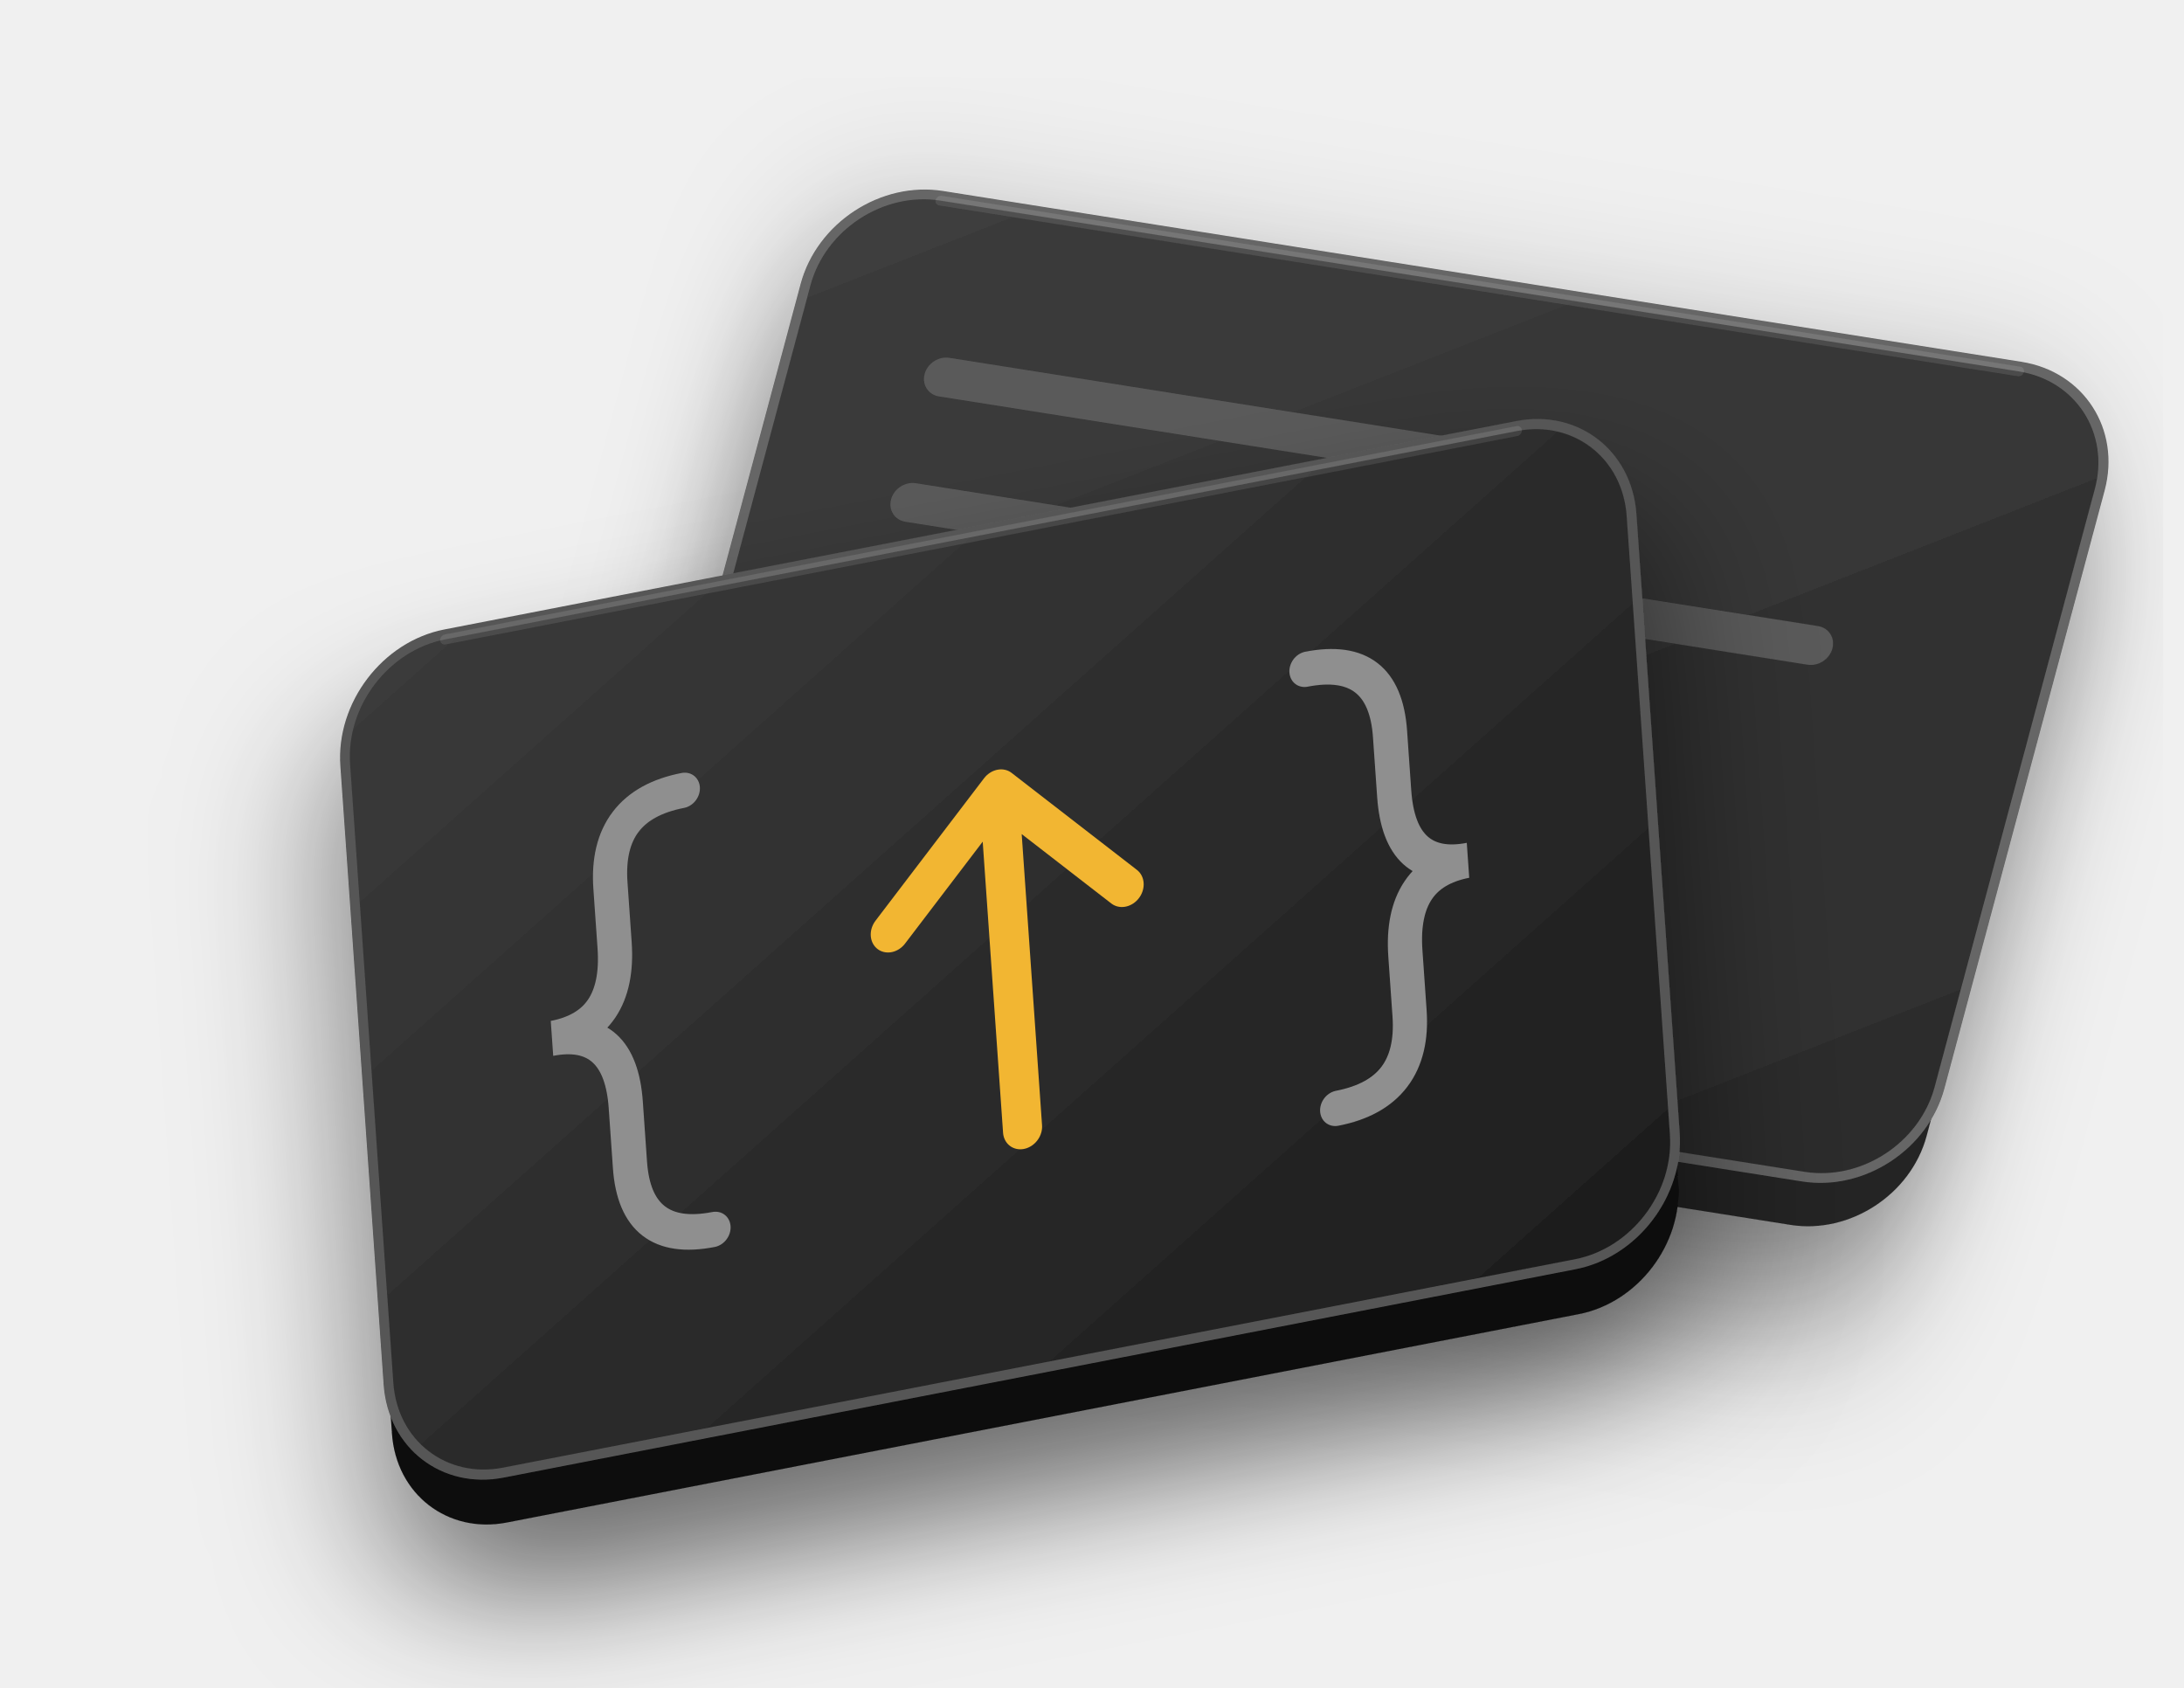
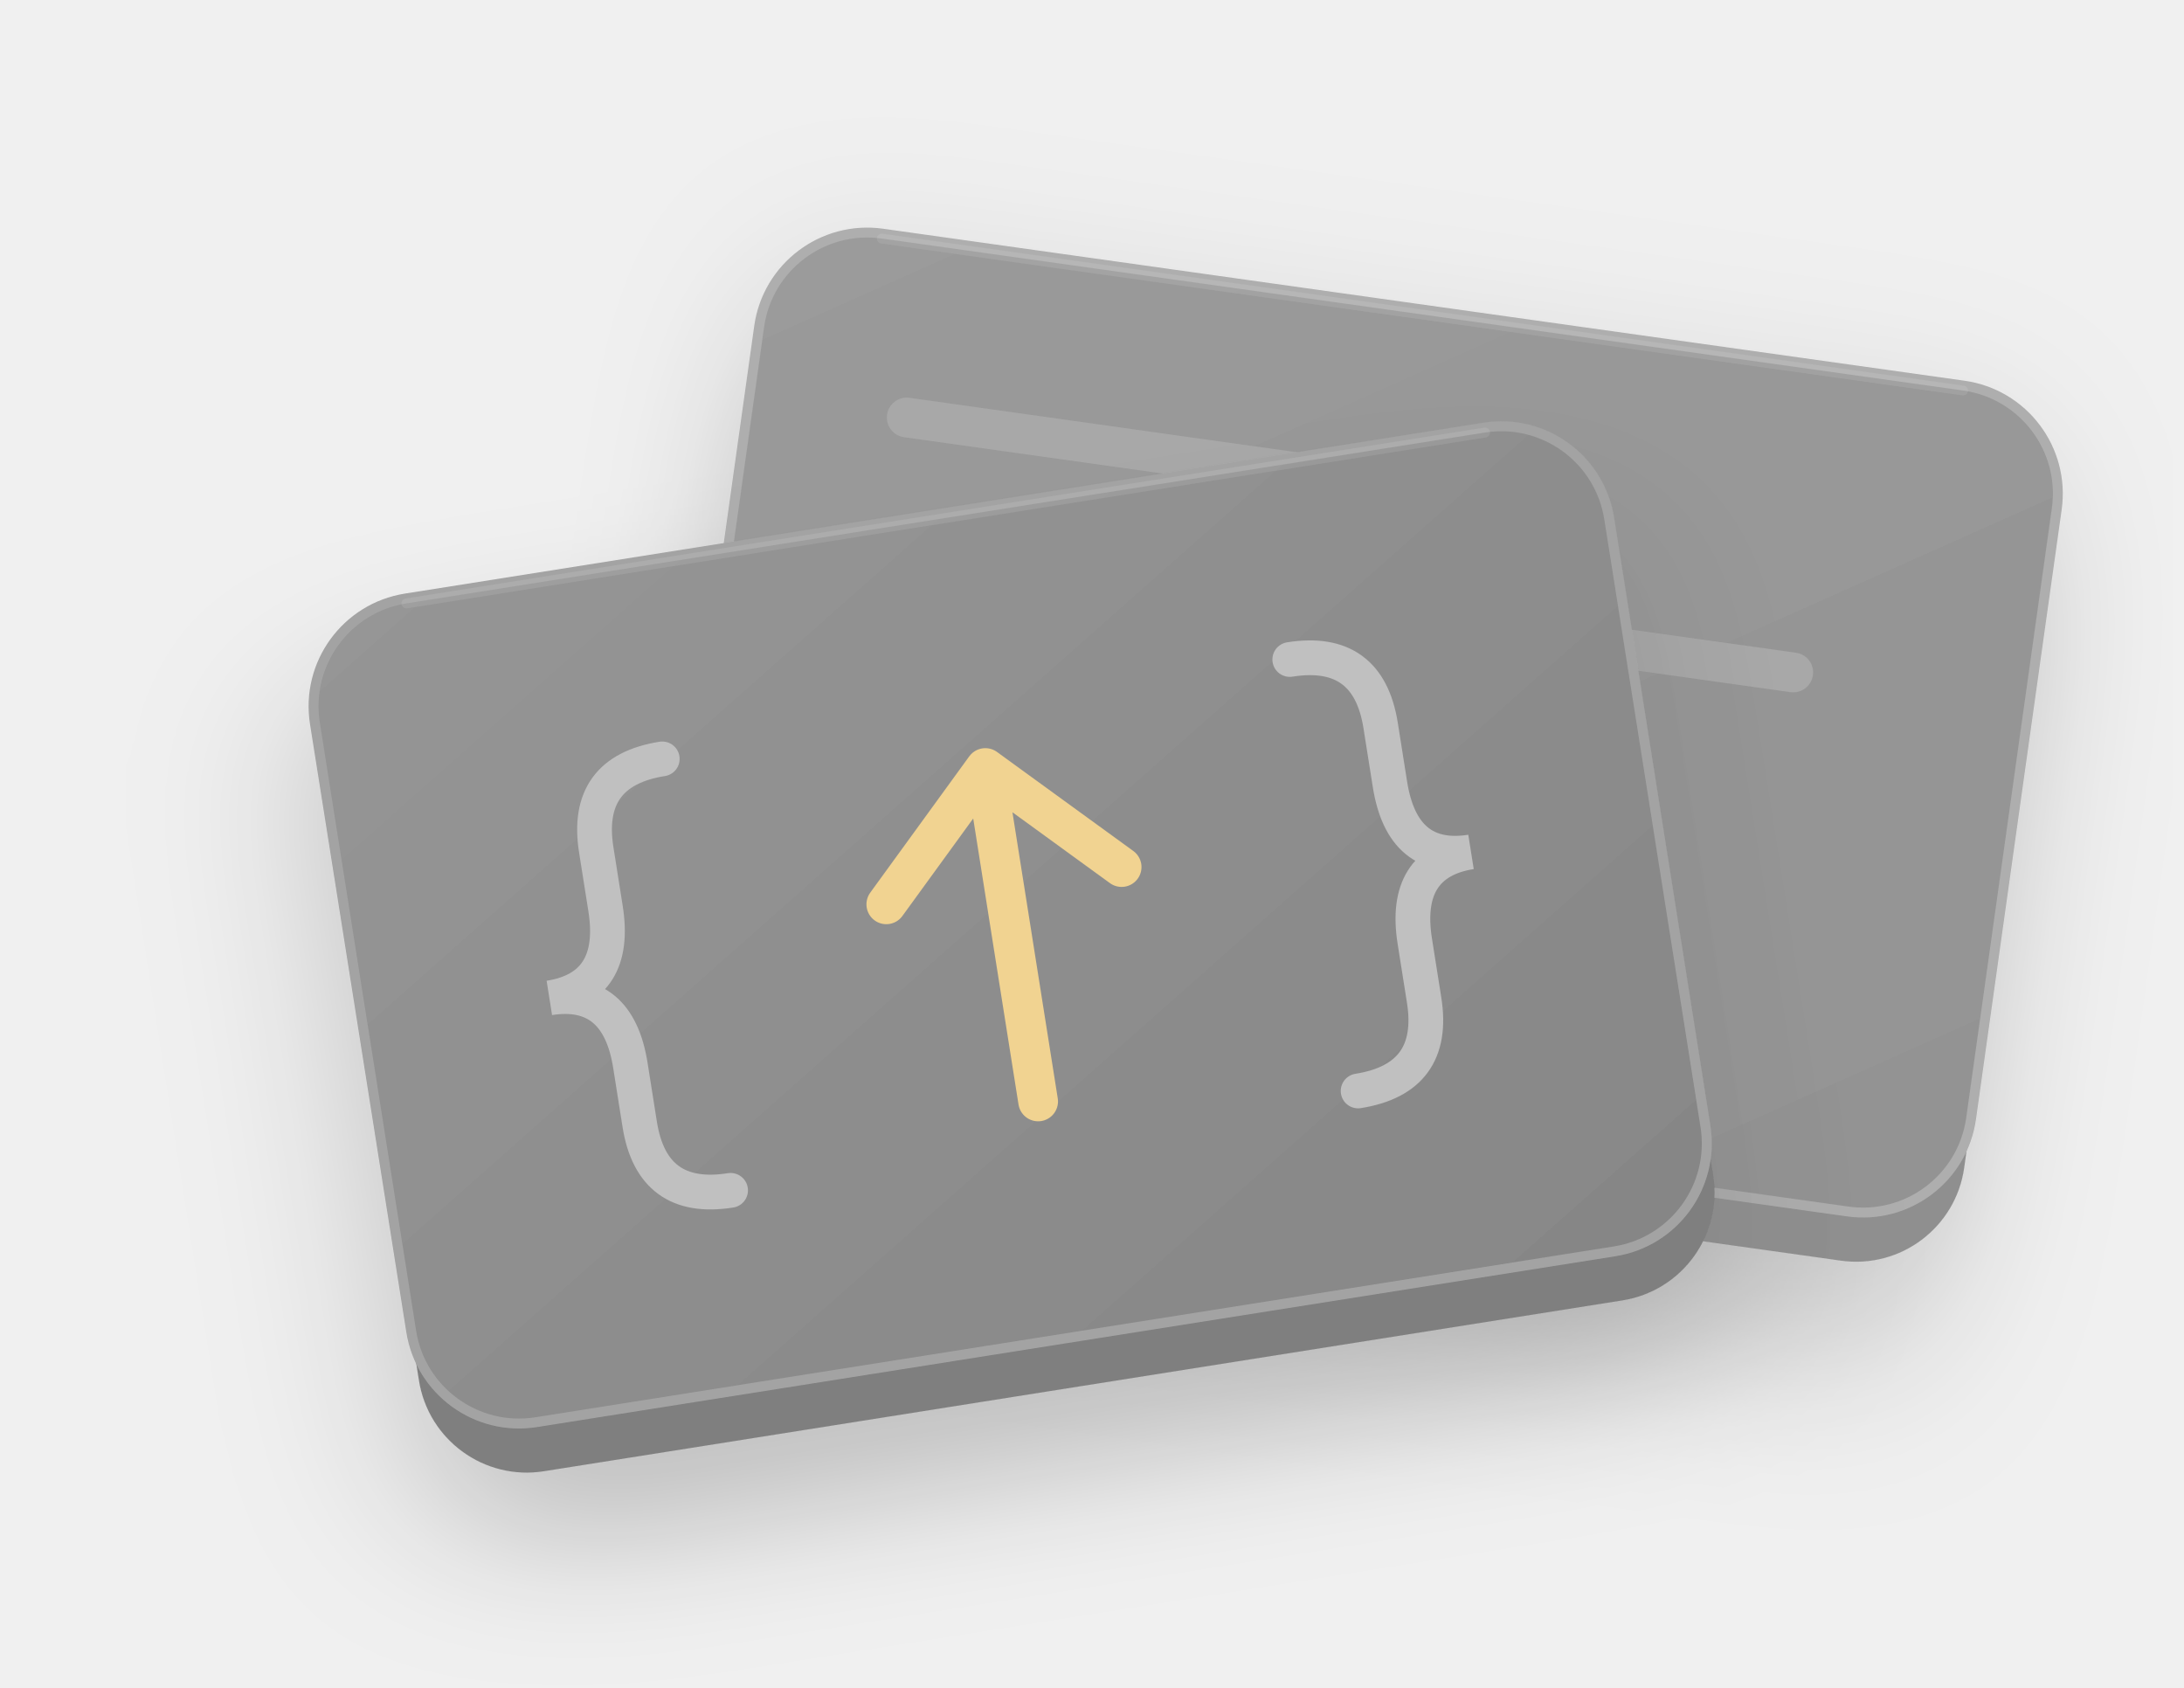
<svg xmlns="http://www.w3.org/2000/svg" viewBox="0 0 220 170">
  <defs>
    <linearGradient id="f" x1="0" y1="0" x2="1" y2="1">
      <stop offset="0" stop-color="#3b3b3b" />
      <stop offset="1" stop-color="#1d1d1d" />
    </linearGradient>
    <linearGradient id="b" x1="0" y1="0" x2="1" y2="1">
      <stop offset="0" stop-color="#2a2a2a" />
      <stop offset="1" stop-color="#171717" />
    </linearGradient>
    <filter id="s" x="-30%" y="-30%" width="160%" height="170%">
-       <feDropShadow dx="0" dy="8" stdDeviation="8" flood-color="#000000" flood-opacity="0.55" />
+       <feDropShadow dx="0" dy="8" stdDeviation="8" flood-color="#000000" flood-opacity="0.4" />
    </filter>
  </defs>
-   <g transform="translate(84 18) rotate(9) skewX(-6)" filter="url(#s)" opacity="0.9">
-     <rect y="5" width="132" height="84" rx="11" fill="#0c0c0c" />
-     <rect width="132" height="84" rx="11" fill="url(#b)" stroke="#565656" stroke-width="1" />
-     <path d="M11 0.5 H121" stroke="#ffffff" stroke-opacity="0.10" stroke-linecap="round" />
-     <rect x="14" y="16" width="70" height="4" rx="2" fill="#4a4a4a" />
-     <rect x="14" y="29" width="96" height="4" rx="2" fill="#4a4a4a" />
-     <rect x="14" y="42" width="52" height="4" rx="2" fill="#4a4a4a" />
-     <rect x="14" y="55" width="84" height="4" rx="2" fill="#4a4a4a" />
-     <rect x="14" y="68" width="40" height="4" rx="2" fill="#4a4a4a" />
-   </g>
-   <g transform="translate(34 66) rotate(-11) skewX(-7)" filter="url(#s)">
-     <rect y="5" width="132" height="84" rx="11" fill="#0c0c0c" />
-     <rect width="132" height="84" rx="11" fill="url(#f)" stroke="#565656" stroke-width="1" />
-     <path d="M11 0.5 H121" stroke="#ffffff" stroke-opacity="0.10" stroke-linecap="round" />
-     <path d="M34 20 q-8 0 -8 8 v6 q0 8 -7 8 q7 0 7 8 v6 q0 8 8 8" fill="none" stroke="#8f8f8f" stroke-width="3.5" stroke-linecap="round" />
-     <path d="M34 20 q-8 0 -8 8 v6 q0 8 -7 8 q7 0 7 8 v6 q0 8 8 8" transform="translate(132 0) scale(-1 1)" fill="none" stroke="#8f8f8f" stroke-width="3.5" stroke-linecap="round" />
-     <path d="M66 60 V27 M54 38 L66 26 L78 38" fill="none" stroke="#f2b632" stroke-width="4" stroke-linecap="round" stroke-linejoin="round" />
+   <g opacity="0.5">
+     <g transform="translate(78 22) rotate(8)" filter="url(#s)" opacity="0.85">
+       <rect y="5" width="132" height="84" rx="11" fill="#0c0c0c" />
+       <rect width="132" height="84" rx="11" fill="url(#b)" stroke="#565656" stroke-width="1" />
+       <path d="M11 0.5 H121" stroke="#ffffff" stroke-opacity="0.10" stroke-linecap="round" />
+       <rect x="14" y="16" width="70" height="4" rx="2" fill="#4a4a4a" />
+       <rect x="14" y="29" width="96" height="4" rx="2" fill="#4a4a4a" />
+       <rect x="14" y="42" width="52" height="4" rx="2" fill="#4a4a4a" />
+       <rect x="14" y="55" width="84" height="4" rx="2" fill="#4a4a4a" />
+       <rect x="14" y="68" width="40" height="4" rx="2" fill="#4a4a4a" />
+     </g>
+     <g transform="translate(30 62) rotate(-9)" filter="url(#s)">
+       <rect y="5" width="132" height="84" rx="11" fill="#0c0c0c" />
+       <rect width="132" height="84" rx="11" fill="url(#f)" stroke="#565656" stroke-width="1" />
+       <path d="M11 0.5 H121" stroke="#ffffff" stroke-opacity="0.10" stroke-linecap="round" />
+       <path d="M34 20 q-8 0 -8 8 v6 q0 8 -7 8 q7 0 7 8 v6 q0 8 8 8" fill="none" stroke="#8f8f8f" stroke-width="3.5" stroke-linecap="round" />
+       <path d="M34 20 q-8 0 -8 8 v6 q0 8 -7 8 q7 0 7 8 v6 q0 8 8 8" transform="translate(132 0) scale(-1 1)" fill="none" stroke="#8f8f8f" stroke-width="3.5" stroke-linecap="round" />
+       <path d="M66 60 V27 M54 38 L66 26 L78 38" fill="none" stroke="#f2b632" stroke-width="4" stroke-linecap="round" stroke-linejoin="round" />
+     </g>
  </g>
</svg>
